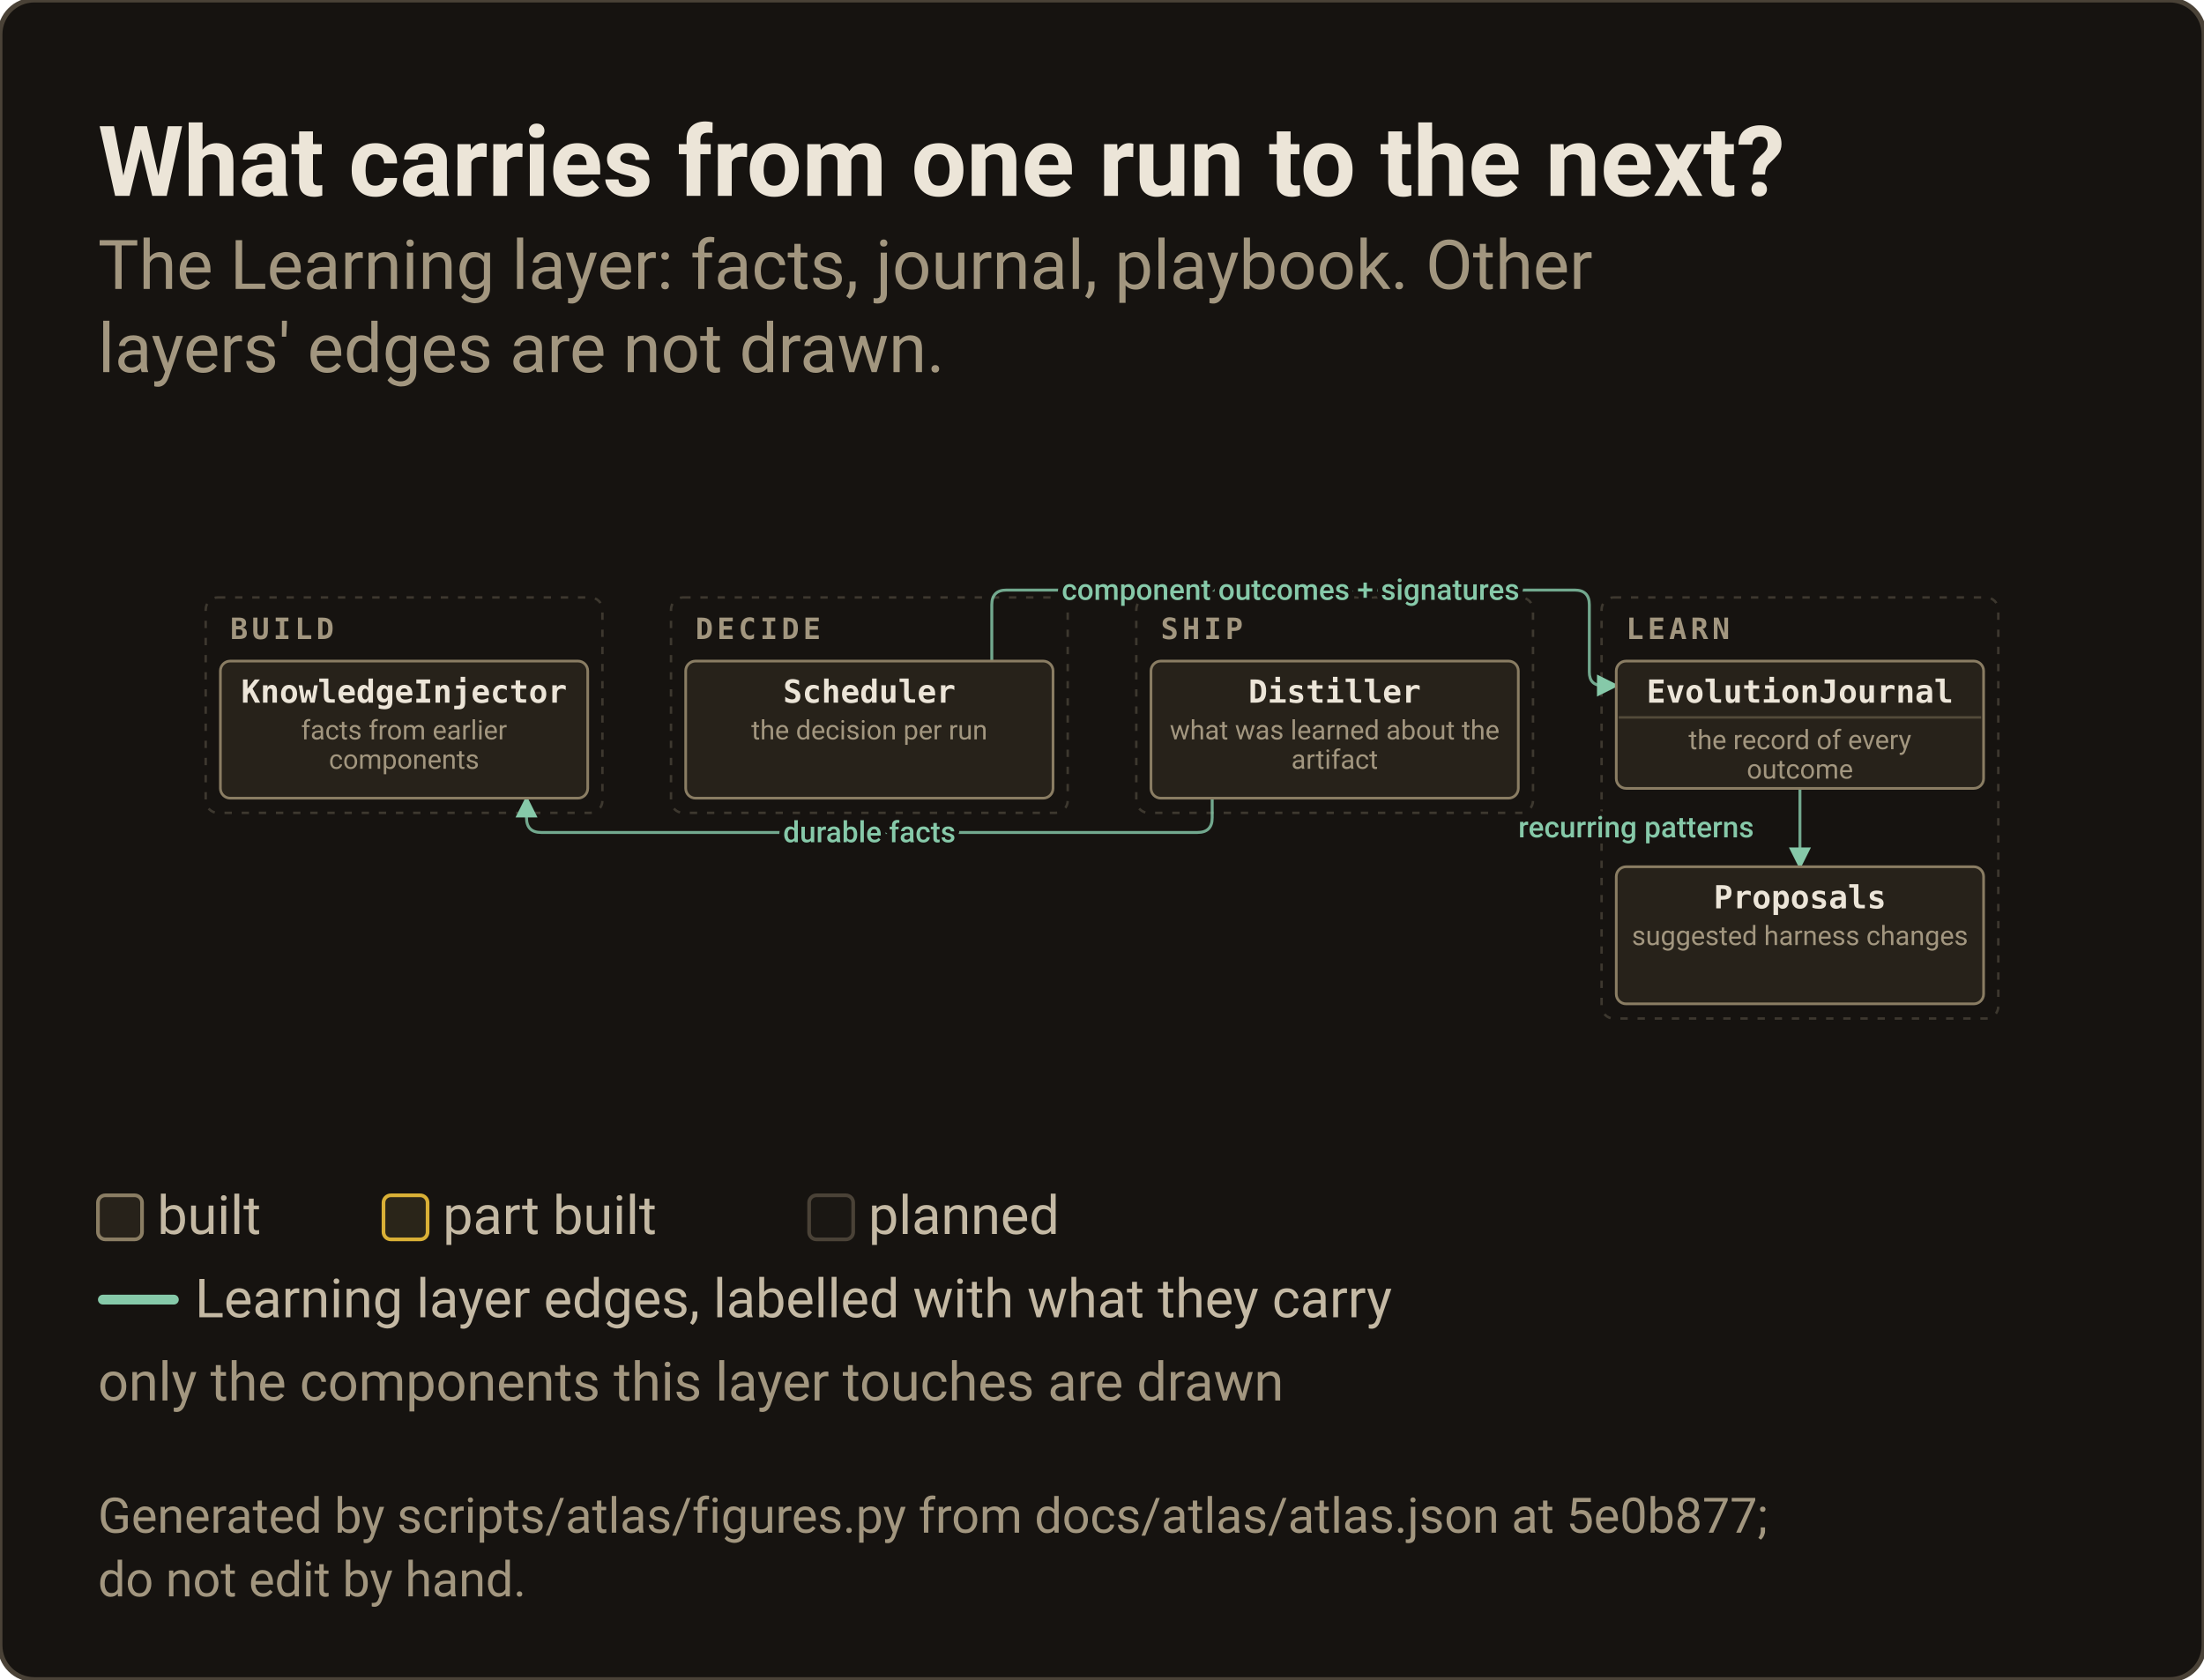
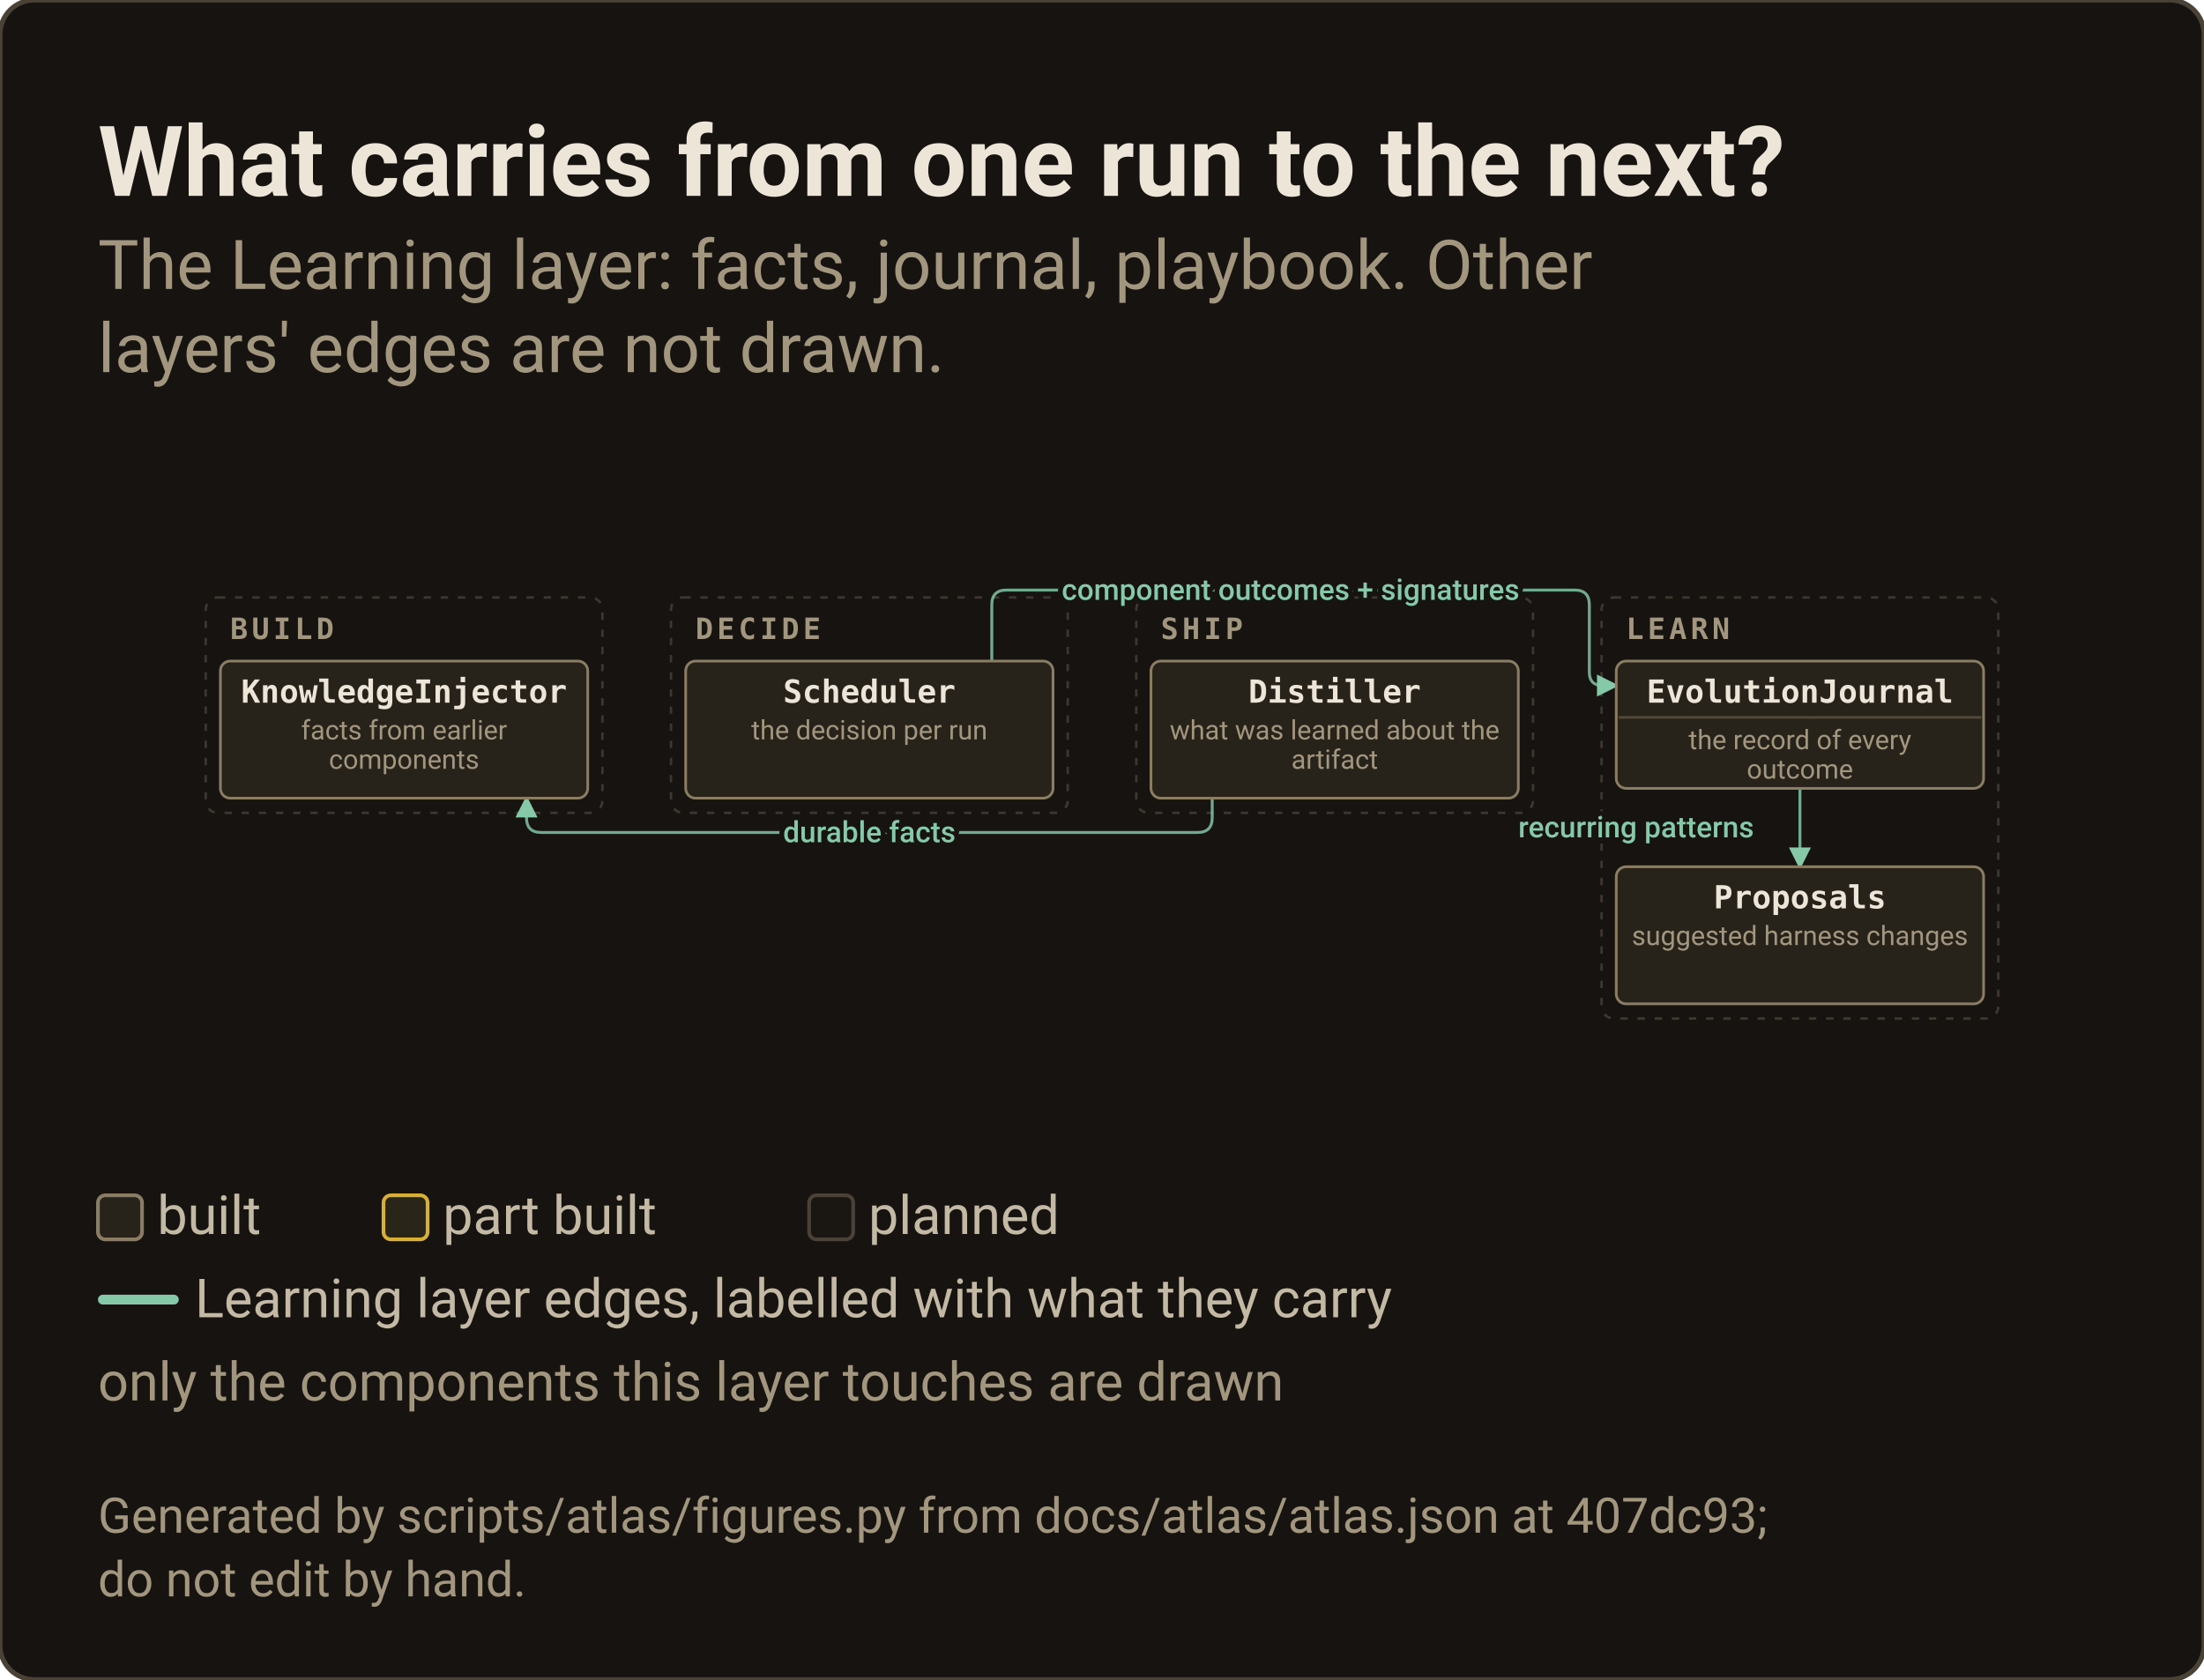
<svg xmlns="http://www.w3.org/2000/svg" width="900" height="686" viewBox="0 0 900 686" role="img" aria-label="Learning layer of the kstrl system map">
  <rect x="0" y="0" width="900" height="686" rx="14" fill="#161310" stroke="#4A4237" stroke-width="2" />
  <text x="40.0" y="80.0" class="c0">What carries from one run to the next?</text>
  <text x="40.0" y="118.0" class="c1">The Learning layer: facts, journal, playbook. Other</text>
  <text x="40.0" y="152.0" class="c1">layers' edges are not drawn.</text>
  <svg id="map" x="76.0" y="170.0" width="748" height="296" viewBox="0 0 748 296" overflow="visible">
    <defs>
      <marker id="map-m-work" viewBox="0 0 8 8" refX="7" refY="4" markerUnits="userSpaceOnUse" markerWidth="9" markerHeight="9" orient="auto-start-reverse">
        <path d="M0,0 L8,4 L0,8 z" fill="#D9CDB2" />
      </marker>
      <marker id="map-m-measure" viewBox="0 0 8 8" refX="7" refY="4" markerUnits="userSpaceOnUse" markerWidth="9" markerHeight="9" orient="auto-start-reverse">
        <path d="M0,0 L8,4 L0,8 z" fill="#82A7BA" />
      </marker>
      <marker id="map-m-feedback" viewBox="0 0 8 8" refX="7" refY="4" markerUnits="userSpaceOnUse" markerWidth="9" markerHeight="9" orient="auto-start-reverse">
        <path d="M0,0 L8,4 L0,8 z" fill="#E39A86" />
      </marker>
      <marker id="map-m-operator" viewBox="0 0 8 8" refX="7" refY="4" markerUnits="userSpaceOnUse" markerWidth="9" markerHeight="9" orient="auto-start-reverse">
        <path d="M0,0 L8,4 L0,8 z" fill="#DD9BBD" />
      </marker>
      <marker id="map-m-trust" viewBox="0 0 8 8" refX="7" refY="4" markerUnits="userSpaceOnUse" markerWidth="9" markerHeight="9" orient="auto-start-reverse">
        <path d="M0,0 L8,4 L0,8 z" fill="#B48EC9" />
      </marker>
      <marker id="map-m-learn" viewBox="0 0 8 8" refX="7" refY="4" markerUnits="userSpaceOnUse" markerWidth="9" markerHeight="9" orient="auto-start-reverse">
        <path d="M0,0 L8,4 L0,8 z" fill="#86C9A9" />
      </marker>
      <marker id="map-m-record" viewBox="0 0 8 8" refX="7" refY="4" markerUnits="userSpaceOnUse" markerWidth="9" markerHeight="9" orient="auto-start-reverse">
        <path d="M0,0 L8,4 L0,8 z" fill="#B7C27C" />
      </marker>
      <marker id="map-m-change" viewBox="0 0 8 8" refX="7" refY="4" markerUnits="userSpaceOnUse" markerWidth="9" markerHeight="9" orient="auto-start-reverse">
        <path d="M0,0 L8,4 L0,8 z" fill="#E26D5A" />
      </marker>
      <marker id="map-m-reach" viewBox="0 0 8 8" refX="7" refY="4" markerUnits="userSpaceOnUse" markerWidth="9" markerHeight="9" orient="auto-start-reverse">
        <path d="M0,0 L8,4 L0,8 z" fill="#E5A84F" />
      </marker>
    </defs>
    <style>#map .node.quiet{opacity:.42}#map .node.planned{opacity:.5}#map .node.planned.quiet{opacity:.3}#map .node.meas .node__box{stroke:#82A7BA;stroke-width:2.2}#map .node.acts .node__box{stroke:#E5A84F;stroke-width:2.4}#map .node__ring{display:none;fill:none;stroke:#82A7BA;stroke-width:1.6}#map .node.meas .node__ring{display:inline}#map .flow.planned{opacity:.35}#map .flowlbl.planned{opacity:.5}#map .flow.off,#map .flowlbl.off{display:none}#map .flow.hot{opacity:1;stroke-opacity:1;stroke-width:2.6}#map .flowlbl.hot{opacity:1}</style>
    <rect x="8.0" y="74.0" width="162.0" height="88.0" rx="5" fill="none" stroke="#A2967F" stroke-opacity=".28" stroke-width="1" stroke-dasharray="3 4" />
    <text x="18.0" y="91.0" class="t1">BUILD</text>
    <rect x="198.0" y="74.0" width="162.0" height="88.0" rx="5" fill="none" stroke="#A2967F" stroke-opacity=".28" stroke-width="1" stroke-dasharray="3 4" />
    <text x="208.0" y="91.0" class="t1">DECIDE</text>
    <rect x="388.0" y="74.0" width="162.0" height="88.0" rx="5" fill="none" stroke="#A2967F" stroke-opacity=".28" stroke-width="1" stroke-dasharray="3 4" />
    <text x="398.0" y="91.0" class="t1">SHIP</text>
    <rect x="578.0" y="74.0" width="162.0" height="172.0" rx="5" fill="none" stroke="#A2967F" stroke-opacity=".28" stroke-width="1" stroke-dasharray="3 4" />
    <text x="588.0" y="91.0" class="t1">LEARN</text>
    <g data-layer="flow">
      <path id="map-f38" class="flow learn" data-edge="38" data-from="Distiller" data-to="KnowledgeInjector" data-art="durable facts" data-kind="learn" data-layer="learn" d="M 419.0 156.0 L 419.0 164.0 Q 419.0 170.0 413.0 170.0 L 145.0 170.0 Q 139.0 170.0 139.0 164.0 L 139.0 156.0" fill="none" stroke="#86C9A9" stroke-opacity="0.82" stroke-width="1.2" stroke-linecap="round" marker-end="url(#map-m-learn)" />
      <path id="map-f55" class="flow learn" data-edge="55" data-from="Scheduler" data-to="EvolutionJournal" data-art="component outcomes + signatures" data-kind="learn" data-layer="learn" d="M 329.0 100.0 L 329.0 77.0 Q 329.0 71.0 335.0 71.0 L 567.0 71.0 Q 573.0 71.0 573.0 77.0 L 573.0 104.5 Q 573.0 110.0 578.5 110.0 L 584.0 110.0" fill="none" stroke="#86C9A9" stroke-opacity="0.82" stroke-width="1.2" stroke-linecap="round" marker-end="url(#map-m-learn)" />
      <path id="map-f56" class="flow learn" data-edge="56" data-from="EvolutionJournal" data-to="Proposals" data-art="recurring patterns" data-kind="learn" data-layer="learn" d="M 659.0 152.0 L 659.0 184.0" fill="none" stroke="#86C9A9" stroke-opacity="0.82" stroke-width="1.2" stroke-linecap="round" marker-end="url(#map-m-learn)" />
    </g>
    <g class="node built" data-id="KnowledgeInjector" data-kind="component" data-state="built" data-region="build" role="button" tabindex="0" aria-label="KnowledgeInjector, facts from earlier components, built">
      <rect class="node__box" x="14.0" y="100.0" width="150.0" height="56.0" rx="4.0" fill="#27221A" stroke="#8A7D63" stroke-width="1.1" />
      <rect class="node__ring" x="17.0" y="103.0" width="144.0" height="50.0" rx="3.0" />
      <text x="89.0" y="117.0" class="t2">KnowledgeInjector</text>
      <g data-layer="job">
        <text x="89.0" y="132.0" class="t3">facts from earlier</text>
        <text x="89.0" y="144.0" class="t3">components</text>
      </g>
    </g>
    <g class="node built" data-id="Scheduler" data-kind="component" data-state="built" data-region="decide" role="button" tabindex="0" aria-label="Scheduler, the decision per run, built">
      <rect class="node__box" x="204.0" y="100.0" width="150.0" height="56.0" rx="4.0" fill="#27221A" stroke="#8A7D63" stroke-width="1.1" />
      <rect class="node__ring" x="207.0" y="103.0" width="144.0" height="50.0" rx="3.0" />
      <text x="279.0" y="117.0" class="t2">Scheduler</text>
      <g data-layer="job">
        <text x="279.0" y="132.0" class="t3">the decision per run</text>
      </g>
    </g>
    <g class="node built" data-id="Distiller" data-kind="component" data-state="built" data-region="ship" role="button" tabindex="0" aria-label="Distiller, what was learned about the artifact, built">
      <rect class="node__box" x="394.0" y="100.0" width="150.0" height="56.0" rx="4.0" fill="#27221A" stroke="#8A7D63" stroke-width="1.1" />
      <rect class="node__ring" x="397.0" y="103.0" width="144.0" height="50.0" rx="3.0" />
      <text x="469.0" y="117.0" class="t2">Distiller</text>
      <g data-layer="job">
        <text x="469.0" y="132.0" class="t3">what was learned about the</text>
        <text x="469.0" y="144.0" class="t3">artifact</text>
      </g>
    </g>
    <g class="node built" data-id="EvolutionJournal" data-kind="store" data-state="built" data-region="learn" role="button" tabindex="0" aria-label="EvolutionJournal, the record of every outcome, built">
      <rect class="node__box" x="584.0" y="100.0" width="150.0" height="52.0" rx="4.0" fill="#27221A" stroke="#8A7D63" stroke-width="1.1" />
      <rect class="node__ring" x="587.0" y="103.0" width="144.0" height="46.0" rx="3.0" />
      <text x="659.0" y="117.0" class="t2">EvolutionJournal</text>
      <line x1="585.0" y1="123.0" x2="733.0" y2="123.0" stroke="#8A7D63" stroke-opacity=".45" stroke-width="1" />
      <g data-layer="job">
        <text x="659.0" y="136.0" class="t3">the record of every</text>
        <text x="659.0" y="148.0" class="t3">outcome</text>
      </g>
    </g>
    <g class="node built" data-id="Proposals" data-kind="component" data-state="built" data-region="learn" role="button" tabindex="0" aria-label="Proposals, suggested harness changes, built">
      <rect class="node__box" x="584.0" y="184.0" width="150.0" height="56.0" rx="4.0" fill="#27221A" stroke="#8A7D63" stroke-width="1.1" />
      <rect class="node__ring" x="587.0" y="187.0" width="144.0" height="50.0" rx="3.0" />
      <text x="659.0" y="201.0" class="t2">Proposals</text>
      <g data-layer="job">
        <text x="659.0" y="216.0" class="t3">suggested harness changes</text>
      </g>
    </g>
    <g data-layer="flow">
      <g class="flowlbl learn" data-edge="38" data-from="Distiller" data-to="KnowledgeInjector" data-layer="learn">
        <text x="279.0" y="174.0" class="t0">durable facts</text>
      </g>
      <g class="flowlbl learn" data-edge="55" data-from="Scheduler" data-to="EvolutionJournal" data-layer="learn">
        <text x="451.0" y="75.0" class="t0">component outcomes + signatures</text>
      </g>
      <g class="flowlbl learn" data-edge="56" data-from="EvolutionJournal" data-to="Proposals" data-layer="learn">
        <text x="592.1" y="172.0" class="t0">recurring patterns</text>
      </g>
    </g>
    <style>#map .t0{font-family:ui-sans-serif,system-ui,-apple-system,"SF Pro Text","Segoe UI",Roboto,"Helvetica Neue",Arial,sans-serif;font-size:12.0px;font-weight:500;fill:#86C9A9;text-anchor:middle;paint-order:stroke;stroke:#161310;stroke-width:4;stroke-linejoin:round}#map .t1{font-family:ui-monospace,"SF Mono",SFMono-Regular,"JetBrains Mono",Menlo,Consolas,monospace;font-size:12.0px;font-weight:600;fill:#A2967F;text-anchor:start;letter-spacing:.13em}#map .t2{font-family:ui-monospace,"SF Mono",SFMono-Regular,"JetBrains Mono",Menlo,Consolas,monospace;font-size:13.0px;font-weight:600;fill:#ECE5D8;text-anchor:middle}#map .t3{font-family:ui-sans-serif,system-ui,-apple-system,"SF Pro Text","Segoe UI",Roboto,"Helvetica Neue",Arial,sans-serif;font-size:11.0px;font-weight:400;fill:#A2967F;text-anchor:middle}</style>
  </svg>
  <rect x="40.0" y="488.2" width="18" height="18" rx="3" fill="#27221A" stroke="#8A7D63" stroke-width="1.5" />
  <text x="64.2" y="504.0" class="c2">built</text>
  <rect x="156.6" y="488.2" width="18" height="18" rx="3" fill="#2A2519" stroke="#D9B036" stroke-width="1.5" />
  <text x="180.8" y="504.0" class="c2">part built</text>
  <rect x="330.4" y="488.2" width="18" height="18" rx="3" fill="#1A1713" stroke="#4A4237" stroke-width="1.5" />
  <text x="354.6" y="504.0" class="c2">planned</text>
  <rect x="40.0" y="528.8" width="33" height="4" rx="2" fill="#86C9A9" />
  <text x="79.6" y="538.0" class="c2">Learning layer edges, labelled with what they carry</text>
  <text x="40.0" y="572.0" class="c3">only the components this layer touches are drawn</text>
-   <text x="40.0" y="626.0" class="c4">Generated by scripts/atlas/figures.py from docs/atlas/atlas.json at 5e0b877;</text>
+   <text x="40.0" y="626.0" class="c4">Generated by scripts/atlas/figures.py from docs/atlas/atlas.json at 407dc93;</text>
  <text x="40.0" y="652.0" class="c4">do not edit by hand.</text>
  <style>.c0{font-family:ui-sans-serif,system-ui,-apple-system,"SF Pro Text","Segoe UI",Roboto,"Helvetica Neue",Arial,sans-serif;font-size:40.0px;font-weight:600;fill:#ECE5D8;text-anchor:start}.c1{font-family:ui-sans-serif,system-ui,-apple-system,"SF Pro Text","Segoe UI",Roboto,"Helvetica Neue",Arial,sans-serif;font-size:28.0px;font-weight:400;fill:#A2967F;text-anchor:start}.c2{font-family:ui-sans-serif,system-ui,-apple-system,"SF Pro Text","Segoe UI",Roboto,"Helvetica Neue",Arial,sans-serif;font-size:22.0px;font-weight:400;fill:#C4B9A4;text-anchor:start}.c3{font-family:ui-sans-serif,system-ui,-apple-system,"SF Pro Text","Segoe UI",Roboto,"Helvetica Neue",Arial,sans-serif;font-size:22.0px;font-weight:400;fill:#A2967F;text-anchor:start}.c4{font-family:ui-sans-serif,system-ui,-apple-system,"SF Pro Text","Segoe UI",Roboto,"Helvetica Neue",Arial,sans-serif;font-size:20.0px;font-weight:400;fill:#A2967F;text-anchor:start}</style>
</svg>
